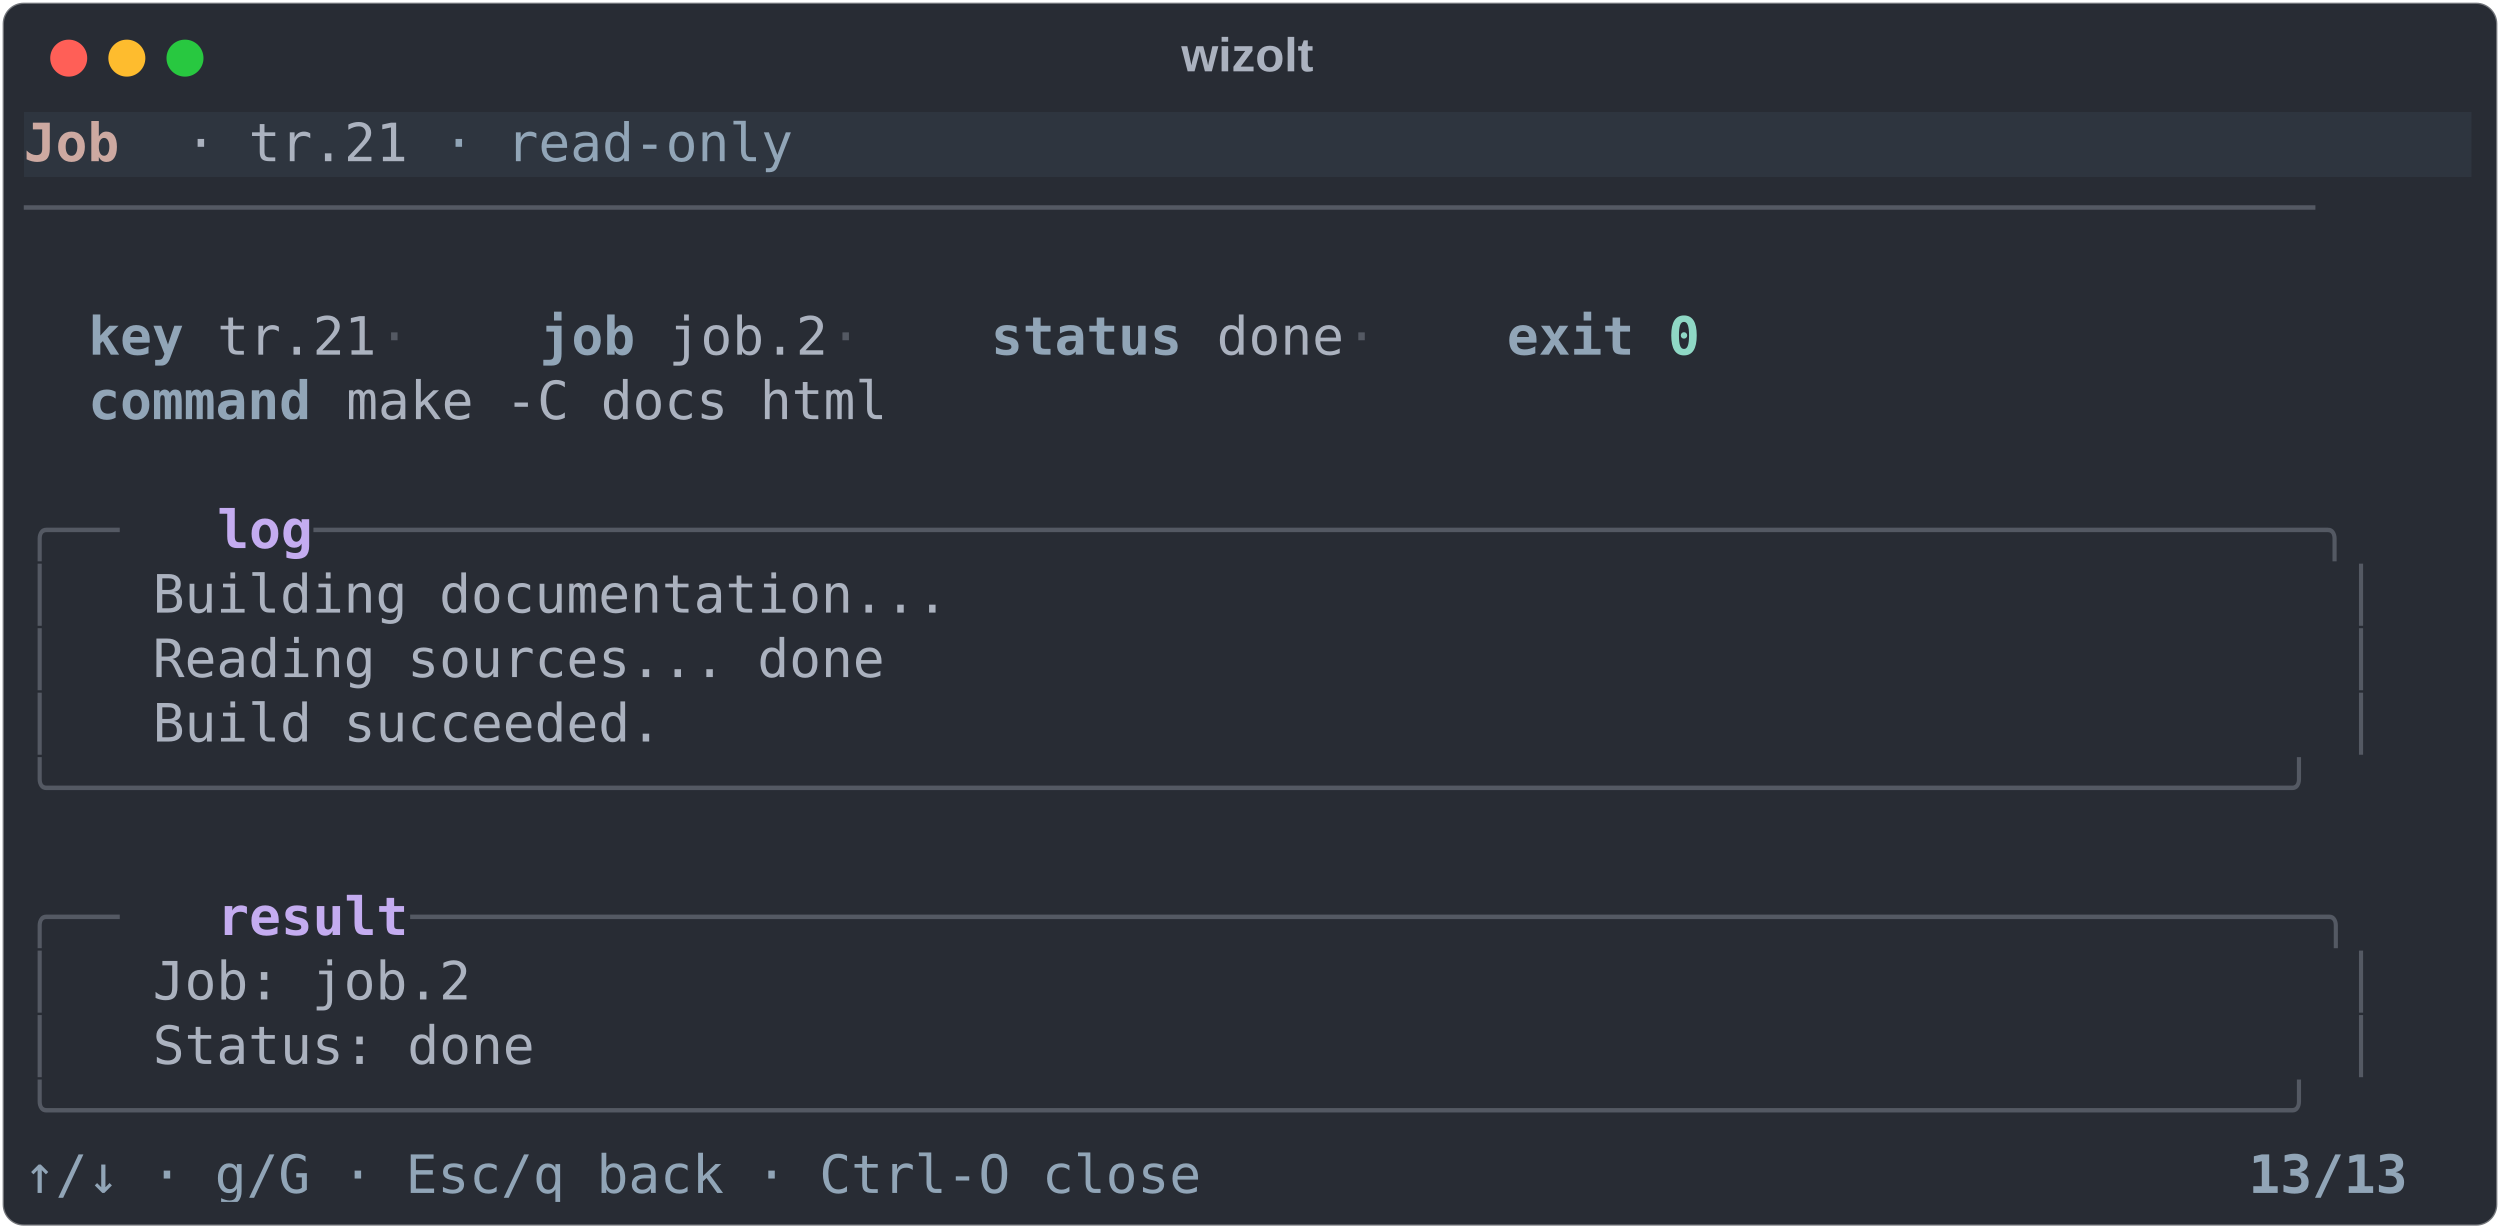
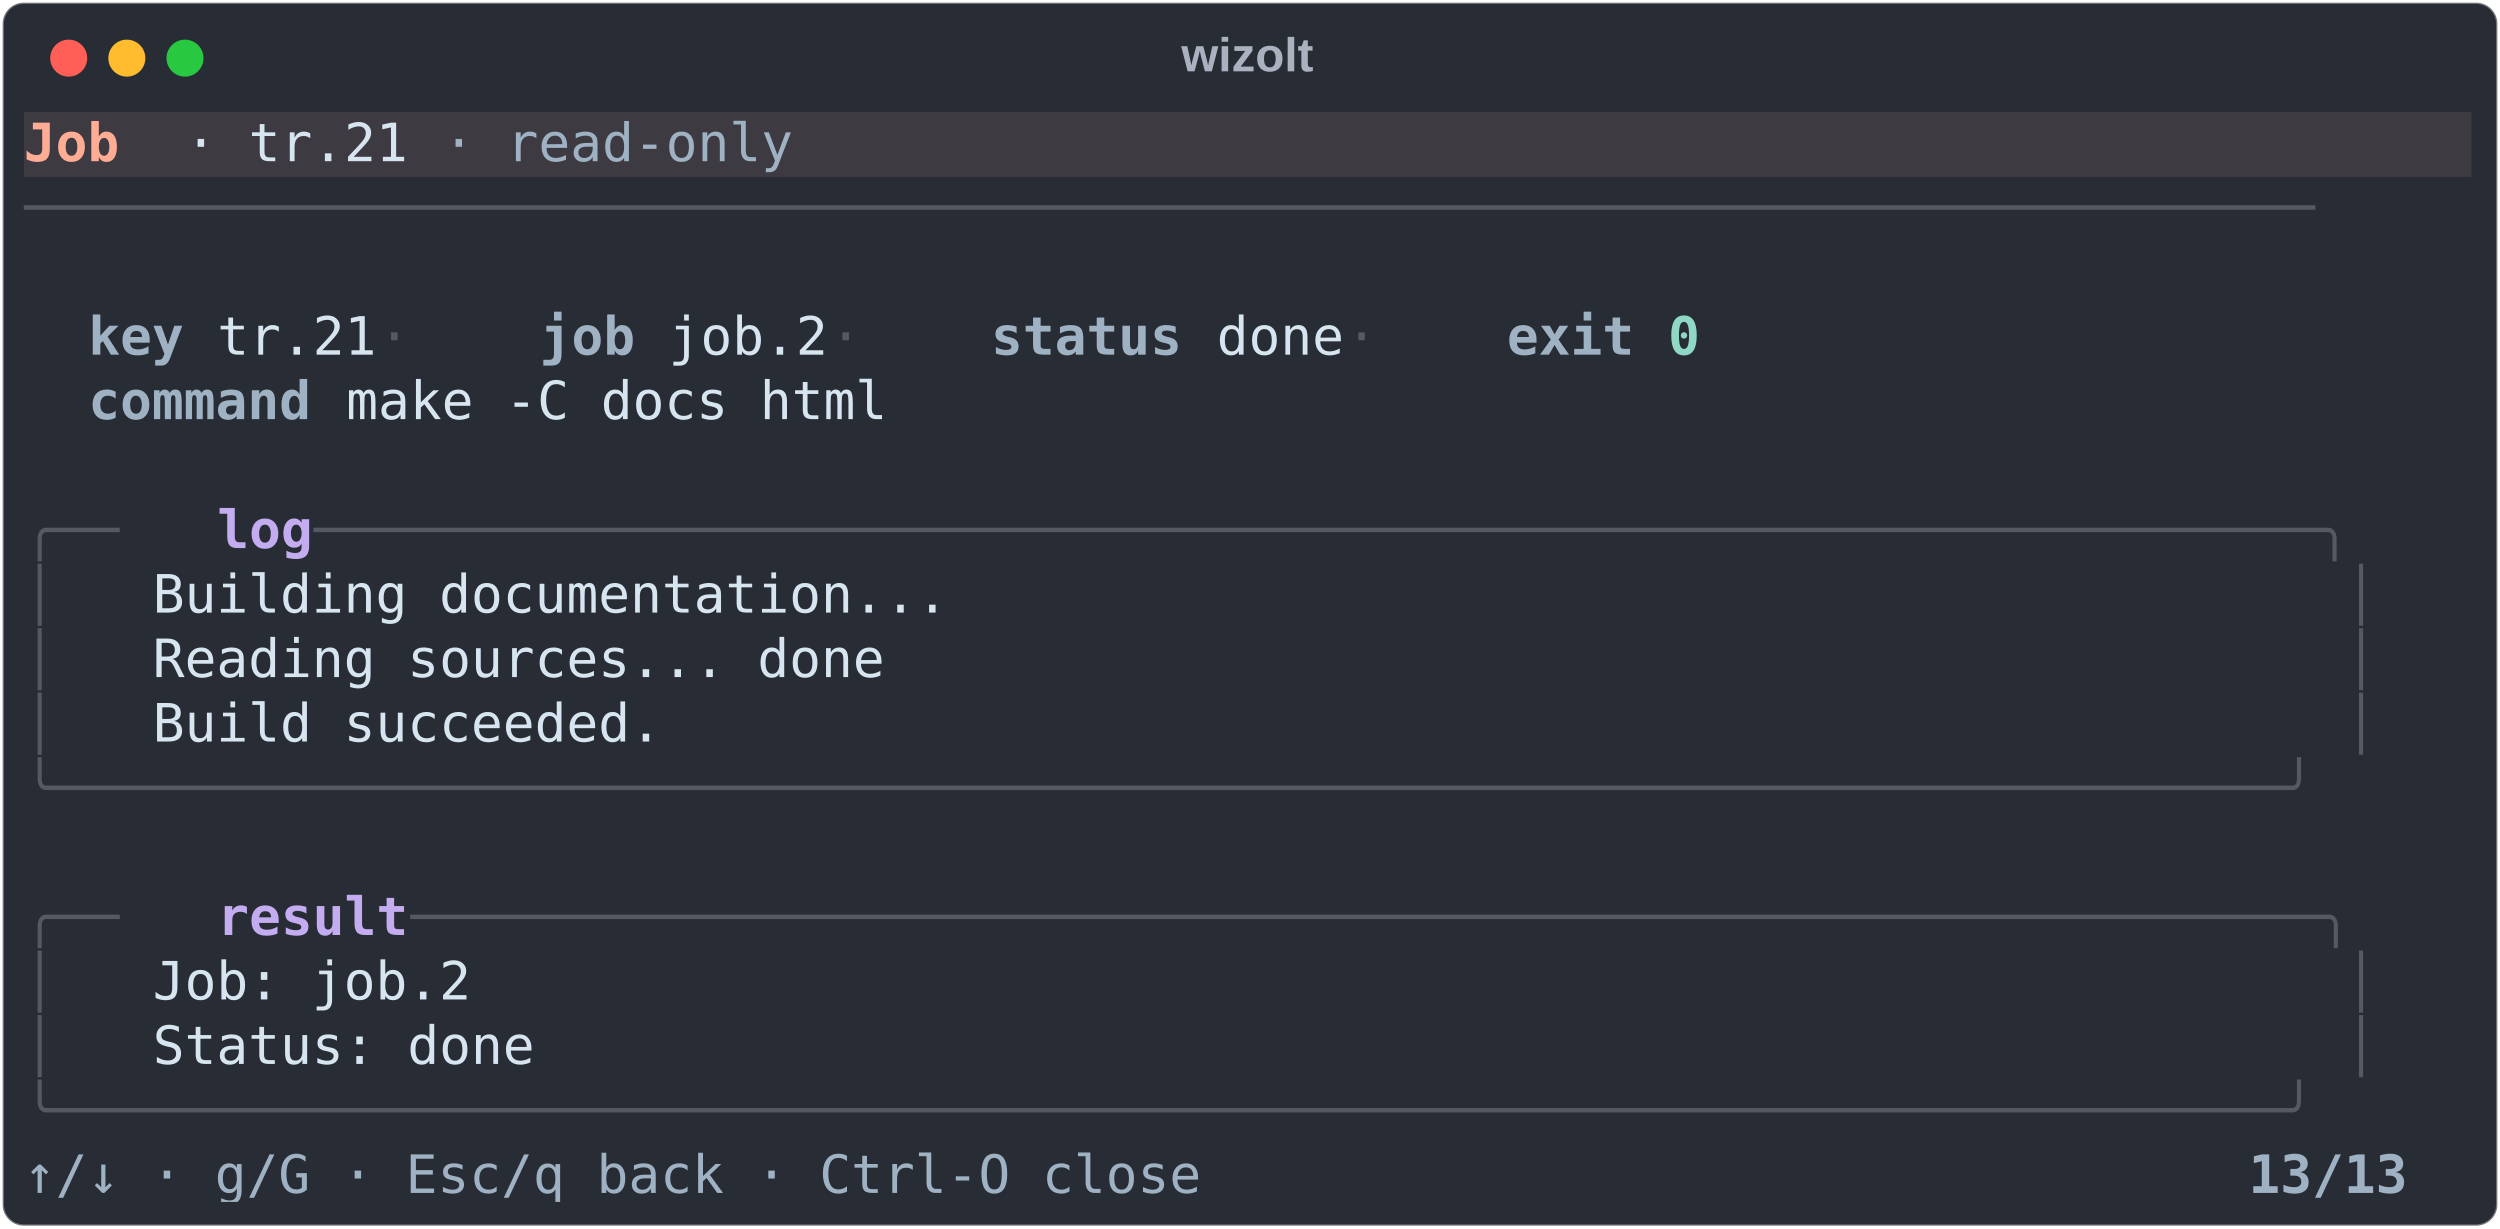
<svg xmlns="http://www.w3.org/2000/svg" class="rich-terminal" viewBox="0 0 946 464.8">
  <style>

    @font-face {
        font-family: "Fira Code";
        src: local("FiraCode-Regular"),
                url("https://cdnjs.cloudflare.com/ajax/libs/firacode/6.2.0/woff2/FiraCode-Regular.woff2") format("woff2"),
                url("https://cdnjs.cloudflare.com/ajax/libs/firacode/6.2.0/woff/FiraCode-Regular.woff") format("woff");
        font-style: normal;
        font-weight: 400;
    }
    @font-face {
        font-family: "Fira Code";
        src: local("FiraCode-Bold"),
                url("https://cdnjs.cloudflare.com/ajax/libs/firacode/6.2.0/woff2/FiraCode-Bold.woff2") format("woff2"),
                url("https://cdnjs.cloudflare.com/ajax/libs/firacode/6.2.0/woff/FiraCode-Bold.woff") format("woff");
        font-style: bold;
        font-weight: 700;
    }

    .tool-detail-job-matrix {
        font-family: Fira Code, monospace;
        font-size: 20px;
        line-height: 24.4px;
        font-variant-east-asian: full-width;
    }

    .tool-detail-job-title {
        font-size: 18px;
        font-weight: bold;
        font-family: arial;
    }

-     .tool-detail-job-r1 { fill: #cda9a1;font-weight: bold }
- .tool-detail-job-r2 { fill: #abb2bf }
- .tool-detail-job-r3 { fill: #91a5b7 }
- .tool-detail-job-r4 { fill: #545963 }
- .tool-detail-job-r5 { fill: #91a5b7;font-weight: bold }
- .tool-detail-job-r6 { fill: #8fd8c5;font-weight: bold }
- .tool-detail-job-r7 { fill: #c4acf0;font-weight: bold }
+     .tool-detail-job-r1 { fill: #ffac95;font-weight: bold }
+ .tool-detail-job-r2 { fill: #d7e5f1 }
+ .tool-detail-job-r3 { fill: #9fb2c3 }
+ .tool-detail-job-r4 { fill: #abb2bf }
+ .tool-detail-job-r5 { fill: #545963 }
+ .tool-detail-job-r6 { fill: #9fb2c3;font-weight: bold }
+ .tool-detail-job-r7 { fill: #8fd8c5;font-weight: bold }
+ .tool-detail-job-r8 { fill: #c4acf0;font-weight: bold }
    </style>
  <defs>
    <clipPath id="tool-detail-job-clip-terminal">
      <rect x="0" y="0" width="926.2" height="413.8" />
    </clipPath>
    <clipPath id="tool-detail-job-line-0">
      <rect x="0" y="1.5" width="927.2" height="24.65" />
    </clipPath>
    <clipPath id="tool-detail-job-line-1">
      <rect x="0" y="25.9" width="927.2" height="24.65" />
    </clipPath>
    <clipPath id="tool-detail-job-line-2">
      <rect x="0" y="50.3" width="927.2" height="24.65" />
    </clipPath>
    <clipPath id="tool-detail-job-line-3">
      <rect x="0" y="74.7" width="927.2" height="24.65" />
    </clipPath>
    <clipPath id="tool-detail-job-line-4">
      <rect x="0" y="99.1" width="927.2" height="24.65" />
    </clipPath>
    <clipPath id="tool-detail-job-line-5">
      <rect x="0" y="123.5" width="927.2" height="24.65" />
    </clipPath>
    <clipPath id="tool-detail-job-line-6">
      <rect x="0" y="147.9" width="927.2" height="24.65" />
    </clipPath>
    <clipPath id="tool-detail-job-line-7">
      <rect x="0" y="172.3" width="927.2" height="24.65" />
    </clipPath>
    <clipPath id="tool-detail-job-line-8">
      <rect x="0" y="196.7" width="927.2" height="24.65" />
    </clipPath>
    <clipPath id="tool-detail-job-line-9">
      <rect x="0" y="221.1" width="927.2" height="24.65" />
    </clipPath>
    <clipPath id="tool-detail-job-line-10">
      <rect x="0" y="245.5" width="927.2" height="24.65" />
    </clipPath>
    <clipPath id="tool-detail-job-line-11">
      <rect x="0" y="269.9" width="927.2" height="24.65" />
    </clipPath>
    <clipPath id="tool-detail-job-line-12">
      <rect x="0" y="294.3" width="927.2" height="24.65" />
    </clipPath>
    <clipPath id="tool-detail-job-line-13">
      <rect x="0" y="318.7" width="927.2" height="24.65" />
    </clipPath>
    <clipPath id="tool-detail-job-line-14">
      <rect x="0" y="343.1" width="927.2" height="24.65" />
    </clipPath>
    <clipPath id="tool-detail-job-line-15">
      <rect x="0" y="367.5" width="927.2" height="24.65" />
    </clipPath>
  </defs>
  <rect fill="#282c34" stroke="rgba(255,255,255,0.35)" stroke-width="1" x="1" y="1" width="944" height="462.8" rx="8" />
  <text class="tool-detail-job-title" fill="#abb2bf" text-anchor="middle" x="472" y="27">wizolt</text>
  <g transform="translate(26,22)">
    <circle cx="0" cy="0" r="7" fill="#ff5f57" />
    <circle cx="22" cy="0" r="7" fill="#febc2e" />
    <circle cx="44" cy="0" r="7" fill="#28c840" />
  </g>
  <g transform="translate(9, 41)" clip-path="url(#tool-detail-job-clip-terminal)">
-     <rect fill="#2e353f" x="0" y="1.5" width="61" height="24.65" shape-rendering="crispEdges" />
-     <rect fill="#2e353f" x="61" y="1.5" width="97.6" height="24.65" shape-rendering="crispEdges" />
-     <rect fill="#2e353f" x="158.6" y="1.5" width="146.4" height="24.65" shape-rendering="crispEdges" />
-     <rect fill="#2e353f" x="305" y="1.5" width="622.2" height="24.65" shape-rendering="crispEdges" />
+     <rect fill="#3e3a41" x="0" y="1.5" width="61" height="24.65" shape-rendering="crispEdges" />
+     <rect fill="#3e3a41" x="61" y="1.5" width="97.6" height="24.65" shape-rendering="crispEdges" />
+     <rect fill="#3e3a41" x="158.6" y="1.5" width="146.4" height="24.65" shape-rendering="crispEdges" />
+     <rect fill="#3e3a41" x="305" y="1.5" width="622.2" height="24.65" shape-rendering="crispEdges" />
    <g class="tool-detail-job-matrix">
      <text class="tool-detail-job-r1" x="0" y="20" textLength="61" clip-path="url(#tool-detail-job-line-0)">  Job</text>
      <text class="tool-detail-job-r2" x="61" y="20" textLength="97.6" clip-path="url(#tool-detail-job-line-0)"> · tr.21</text>
      <text class="tool-detail-job-r3" x="158.6" y="20" textLength="146.4" clip-path="url(#tool-detail-job-line-0)"> · read-only</text>
-       <text class="tool-detail-job-r2" x="927.2" y="20" textLength="12.2" clip-path="url(#tool-detail-job-line-0)">
+       <text class="tool-detail-job-r4" x="927.2" y="20" textLength="12.2" clip-path="url(#tool-detail-job-line-0)">
</text>
-       <text class="tool-detail-job-r4" x="0" y="44.4" textLength="902.8" clip-path="url(#tool-detail-job-line-1)">  ────────────────────────────────────────────────────────────────────────</text>
-       <text class="tool-detail-job-r2" x="927.2" y="44.4" textLength="12.2" clip-path="url(#tool-detail-job-line-1)">
+       <text class="tool-detail-job-r5" x="0" y="44.4" textLength="902.8" clip-path="url(#tool-detail-job-line-1)">  ────────────────────────────────────────────────────────────────────────</text>
+       <text class="tool-detail-job-r4" x="927.2" y="44.4" textLength="12.2" clip-path="url(#tool-detail-job-line-1)">
</text>
-       <text class="tool-detail-job-r2" x="927.2" y="68.8" textLength="12.2" clip-path="url(#tool-detail-job-line-2)">
+       <text class="tool-detail-job-r4" x="927.2" y="68.8" textLength="12.2" clip-path="url(#tool-detail-job-line-2)">
</text>
-       <text class="tool-detail-job-r5" x="24.4" y="93.2" textLength="48.8" clip-path="url(#tool-detail-job-line-3)">key </text>
+       <text class="tool-detail-job-r6" x="24.4" y="93.2" textLength="48.8" clip-path="url(#tool-detail-job-line-3)">key </text>
      <text class="tool-detail-job-r2" x="73.2" y="93.2" textLength="61" clip-path="url(#tool-detail-job-line-3)">tr.21</text>
-       <text class="tool-detail-job-r4" x="134.2" y="93.2" textLength="61" clip-path="url(#tool-detail-job-line-3)">  ·  </text>
-       <text class="tool-detail-job-r5" x="195.2" y="93.2" textLength="48.8" clip-path="url(#tool-detail-job-line-3)">job </text>
+       <text class="tool-detail-job-r5" x="134.2" y="93.2" textLength="61" clip-path="url(#tool-detail-job-line-3)">  ·  </text>
+       <text class="tool-detail-job-r6" x="195.2" y="93.2" textLength="48.8" clip-path="url(#tool-detail-job-line-3)">job </text>
      <text class="tool-detail-job-r2" x="244" y="93.2" textLength="61" clip-path="url(#tool-detail-job-line-3)">job.2</text>
-       <text class="tool-detail-job-r4" x="305" y="93.2" textLength="61" clip-path="url(#tool-detail-job-line-3)">  ·  </text>
-       <text class="tool-detail-job-r5" x="366" y="93.2" textLength="85.4" clip-path="url(#tool-detail-job-line-3)">status </text>
+       <text class="tool-detail-job-r5" x="305" y="93.2" textLength="61" clip-path="url(#tool-detail-job-line-3)">  ·  </text>
+       <text class="tool-detail-job-r6" x="366" y="93.2" textLength="85.4" clip-path="url(#tool-detail-job-line-3)">status </text>
      <text class="tool-detail-job-r2" x="451.4" y="93.2" textLength="48.8" clip-path="url(#tool-detail-job-line-3)">done</text>
-       <text class="tool-detail-job-r4" x="500.2" y="93.2" textLength="61" clip-path="url(#tool-detail-job-line-3)">  ·  </text>
-       <text class="tool-detail-job-r5" x="561.2" y="93.2" textLength="61" clip-path="url(#tool-detail-job-line-3)">exit </text>
-       <text class="tool-detail-job-r6" x="622.2" y="93.2" textLength="12.2" clip-path="url(#tool-detail-job-line-3)">0</text>
-       <text class="tool-detail-job-r2" x="927.2" y="93.2" textLength="12.2" clip-path="url(#tool-detail-job-line-3)">
+       <text class="tool-detail-job-r5" x="500.2" y="93.2" textLength="61" clip-path="url(#tool-detail-job-line-3)">  ·  </text>
+       <text class="tool-detail-job-r6" x="561.2" y="93.2" textLength="61" clip-path="url(#tool-detail-job-line-3)">exit </text>
+       <text class="tool-detail-job-r7" x="622.2" y="93.2" textLength="12.2" clip-path="url(#tool-detail-job-line-3)">0</text>
+       <text class="tool-detail-job-r4" x="927.2" y="93.2" textLength="12.2" clip-path="url(#tool-detail-job-line-3)">
</text>
-       <text class="tool-detail-job-r5" x="24.4" y="117.6" textLength="97.6" clip-path="url(#tool-detail-job-line-4)">command </text>
+       <text class="tool-detail-job-r6" x="24.4" y="117.6" textLength="97.6" clip-path="url(#tool-detail-job-line-4)">command </text>
      <text class="tool-detail-job-r2" x="122" y="117.6" textLength="207.4" clip-path="url(#tool-detail-job-line-4)">make -C docs html</text>
-       <text class="tool-detail-job-r2" x="927.2" y="117.6" textLength="12.2" clip-path="url(#tool-detail-job-line-4)">
+       <text class="tool-detail-job-r4" x="927.2" y="117.6" textLength="12.2" clip-path="url(#tool-detail-job-line-4)">
</text>
-       <text class="tool-detail-job-r2" x="927.2" y="142" textLength="12.2" clip-path="url(#tool-detail-job-line-5)">
+       <text class="tool-detail-job-r4" x="927.2" y="142" textLength="12.2" clip-path="url(#tool-detail-job-line-5)">
</text>
-       <text class="tool-detail-job-r4" x="0" y="166.4" textLength="73.2" clip-path="url(#tool-detail-job-line-6)">  ╭── </text>
-       <text class="tool-detail-job-r7" x="73.2" y="166.4" textLength="36.6" clip-path="url(#tool-detail-job-line-6)">log</text>
-       <text class="tool-detail-job-r4" x="109.8" y="166.4" textLength="793" clip-path="url(#tool-detail-job-line-6)"> ───────────────────────────────────────────────────────────────╮</text>
-       <text class="tool-detail-job-r2" x="927.2" y="166.4" textLength="12.2" clip-path="url(#tool-detail-job-line-6)">
+       <text class="tool-detail-job-r5" x="0" y="166.4" textLength="73.2" clip-path="url(#tool-detail-job-line-6)">  ╭── </text>
+       <text class="tool-detail-job-r8" x="73.2" y="166.4" textLength="36.6" clip-path="url(#tool-detail-job-line-6)">log</text>
+       <text class="tool-detail-job-r5" x="109.8" y="166.4" textLength="793" clip-path="url(#tool-detail-job-line-6)"> ───────────────────────────────────────────────────────────────╮</text>
+       <text class="tool-detail-job-r4" x="927.2" y="166.4" textLength="12.2" clip-path="url(#tool-detail-job-line-6)">
</text>
-       <text class="tool-detail-job-r4" x="0" y="190.8" textLength="48.8" clip-path="url(#tool-detail-job-line-7)">  │ </text>
+       <text class="tool-detail-job-r5" x="0" y="190.8" textLength="48.8" clip-path="url(#tool-detail-job-line-7)">  │ </text>
      <text class="tool-detail-job-r2" x="48.8" y="190.8" textLength="829.6" clip-path="url(#tool-detail-job-line-7)">Building documentation...                                           </text>
-       <text class="tool-detail-job-r4" x="878.4" y="190.8" textLength="24.4" clip-path="url(#tool-detail-job-line-7)"> │</text>
-       <text class="tool-detail-job-r2" x="927.2" y="190.8" textLength="12.2" clip-path="url(#tool-detail-job-line-7)">
+       <text class="tool-detail-job-r5" x="878.4" y="190.8" textLength="24.4" clip-path="url(#tool-detail-job-line-7)"> │</text>
+       <text class="tool-detail-job-r4" x="927.2" y="190.8" textLength="12.2" clip-path="url(#tool-detail-job-line-7)">
</text>
-       <text class="tool-detail-job-r4" x="0" y="215.2" textLength="48.8" clip-path="url(#tool-detail-job-line-8)">  │ </text>
+       <text class="tool-detail-job-r5" x="0" y="215.2" textLength="48.8" clip-path="url(#tool-detail-job-line-8)">  │ </text>
      <text class="tool-detail-job-r2" x="48.8" y="215.2" textLength="829.6" clip-path="url(#tool-detail-job-line-8)">Reading sources... done                                             </text>
-       <text class="tool-detail-job-r4" x="878.4" y="215.2" textLength="24.4" clip-path="url(#tool-detail-job-line-8)"> │</text>
-       <text class="tool-detail-job-r2" x="927.2" y="215.2" textLength="12.2" clip-path="url(#tool-detail-job-line-8)">
+       <text class="tool-detail-job-r5" x="878.4" y="215.2" textLength="24.4" clip-path="url(#tool-detail-job-line-8)"> │</text>
+       <text class="tool-detail-job-r4" x="927.2" y="215.2" textLength="12.2" clip-path="url(#tool-detail-job-line-8)">
</text>
-       <text class="tool-detail-job-r4" x="0" y="239.6" textLength="48.8" clip-path="url(#tool-detail-job-line-9)">  │ </text>
+       <text class="tool-detail-job-r5" x="0" y="239.6" textLength="48.8" clip-path="url(#tool-detail-job-line-9)">  │ </text>
      <text class="tool-detail-job-r2" x="48.8" y="239.6" textLength="829.6" clip-path="url(#tool-detail-job-line-9)">Build succeeded.                                                    </text>
-       <text class="tool-detail-job-r4" x="878.4" y="239.6" textLength="24.4" clip-path="url(#tool-detail-job-line-9)"> │</text>
-       <text class="tool-detail-job-r2" x="927.2" y="239.6" textLength="12.2" clip-path="url(#tool-detail-job-line-9)">
+       <text class="tool-detail-job-r5" x="878.4" y="239.6" textLength="24.4" clip-path="url(#tool-detail-job-line-9)"> │</text>
+       <text class="tool-detail-job-r4" x="927.2" y="239.6" textLength="12.2" clip-path="url(#tool-detail-job-line-9)">
</text>
-       <text class="tool-detail-job-r4" x="0" y="264" textLength="902.8" clip-path="url(#tool-detail-job-line-10)">  ╰──────────────────────────────────────────────────────────────────────╯</text>
-       <text class="tool-detail-job-r2" x="927.2" y="264" textLength="12.2" clip-path="url(#tool-detail-job-line-10)">
+       <text class="tool-detail-job-r5" x="0" y="264" textLength="902.8" clip-path="url(#tool-detail-job-line-10)">  ╰──────────────────────────────────────────────────────────────────────╯</text>
+       <text class="tool-detail-job-r4" x="927.2" y="264" textLength="12.2" clip-path="url(#tool-detail-job-line-10)">
</text>
-       <text class="tool-detail-job-r2" x="927.2" y="288.4" textLength="12.2" clip-path="url(#tool-detail-job-line-11)">
+       <text class="tool-detail-job-r4" x="927.2" y="288.4" textLength="12.2" clip-path="url(#tool-detail-job-line-11)">
</text>
-       <text class="tool-detail-job-r4" x="0" y="312.8" textLength="73.2" clip-path="url(#tool-detail-job-line-12)">  ╭── </text>
-       <text class="tool-detail-job-r7" x="73.2" y="312.8" textLength="73.2" clip-path="url(#tool-detail-job-line-12)">result</text>
-       <text class="tool-detail-job-r4" x="146.4" y="312.8" textLength="756.4" clip-path="url(#tool-detail-job-line-12)"> ────────────────────────────────────────────────────────────╮</text>
-       <text class="tool-detail-job-r2" x="927.2" y="312.8" textLength="12.2" clip-path="url(#tool-detail-job-line-12)">
+       <text class="tool-detail-job-r5" x="0" y="312.8" textLength="73.2" clip-path="url(#tool-detail-job-line-12)">  ╭── </text>
+       <text class="tool-detail-job-r8" x="73.2" y="312.8" textLength="73.2" clip-path="url(#tool-detail-job-line-12)">result</text>
+       <text class="tool-detail-job-r5" x="146.4" y="312.8" textLength="756.4" clip-path="url(#tool-detail-job-line-12)"> ────────────────────────────────────────────────────────────╮</text>
+       <text class="tool-detail-job-r4" x="927.2" y="312.8" textLength="12.2" clip-path="url(#tool-detail-job-line-12)">
</text>
-       <text class="tool-detail-job-r4" x="0" y="337.2" textLength="48.8" clip-path="url(#tool-detail-job-line-13)">  │ </text>
+       <text class="tool-detail-job-r5" x="0" y="337.2" textLength="48.8" clip-path="url(#tool-detail-job-line-13)">  │ </text>
      <text class="tool-detail-job-r2" x="48.8" y="337.2" textLength="829.6" clip-path="url(#tool-detail-job-line-13)">Job: job.2                                                          </text>
-       <text class="tool-detail-job-r4" x="878.4" y="337.2" textLength="24.4" clip-path="url(#tool-detail-job-line-13)"> │</text>
-       <text class="tool-detail-job-r2" x="927.2" y="337.2" textLength="12.2" clip-path="url(#tool-detail-job-line-13)">
+       <text class="tool-detail-job-r5" x="878.4" y="337.2" textLength="24.4" clip-path="url(#tool-detail-job-line-13)"> │</text>
+       <text class="tool-detail-job-r4" x="927.2" y="337.2" textLength="12.2" clip-path="url(#tool-detail-job-line-13)">
</text>
-       <text class="tool-detail-job-r4" x="0" y="361.6" textLength="48.8" clip-path="url(#tool-detail-job-line-14)">  │ </text>
+       <text class="tool-detail-job-r5" x="0" y="361.6" textLength="48.8" clip-path="url(#tool-detail-job-line-14)">  │ </text>
      <text class="tool-detail-job-r2" x="48.8" y="361.6" textLength="829.6" clip-path="url(#tool-detail-job-line-14)">Status: done                                                        </text>
-       <text class="tool-detail-job-r4" x="878.4" y="361.6" textLength="24.4" clip-path="url(#tool-detail-job-line-14)"> │</text>
-       <text class="tool-detail-job-r2" x="927.2" y="361.6" textLength="12.2" clip-path="url(#tool-detail-job-line-14)">
+       <text class="tool-detail-job-r5" x="878.4" y="361.6" textLength="24.4" clip-path="url(#tool-detail-job-line-14)"> │</text>
+       <text class="tool-detail-job-r4" x="927.2" y="361.6" textLength="12.2" clip-path="url(#tool-detail-job-line-14)">
</text>
-       <text class="tool-detail-job-r4" x="0" y="386" textLength="902.8" clip-path="url(#tool-detail-job-line-15)">  ╰──────────────────────────────────────────────────────────────────────╯</text>
-       <text class="tool-detail-job-r2" x="927.2" y="386" textLength="12.2" clip-path="url(#tool-detail-job-line-15)">
+       <text class="tool-detail-job-r5" x="0" y="386" textLength="902.8" clip-path="url(#tool-detail-job-line-15)">  ╰──────────────────────────────────────────────────────────────────────╯</text>
+       <text class="tool-detail-job-r4" x="927.2" y="386" textLength="12.2" clip-path="url(#tool-detail-job-line-15)">
</text>
      <text class="tool-detail-job-r3" x="0" y="410.4" textLength="841.8" clip-path="url(#tool-detail-job-line-16)">  ↑/↓ · g/G · Esc/q back · Ctrl-O close                              </text>
-       <text class="tool-detail-job-r5" x="841.8" y="410.4" textLength="73.2" clip-path="url(#tool-detail-job-line-16)"> 13/13</text>
-       <text class="tool-detail-job-r2" x="927.2" y="410.4" textLength="12.2" clip-path="url(#tool-detail-job-line-16)">
+       <text class="tool-detail-job-r6" x="841.8" y="410.4" textLength="73.2" clip-path="url(#tool-detail-job-line-16)"> 13/13</text>
+       <text class="tool-detail-job-r4" x="927.2" y="410.4" textLength="12.2" clip-path="url(#tool-detail-job-line-16)">
</text>
    </g>
  </g>
</svg>
